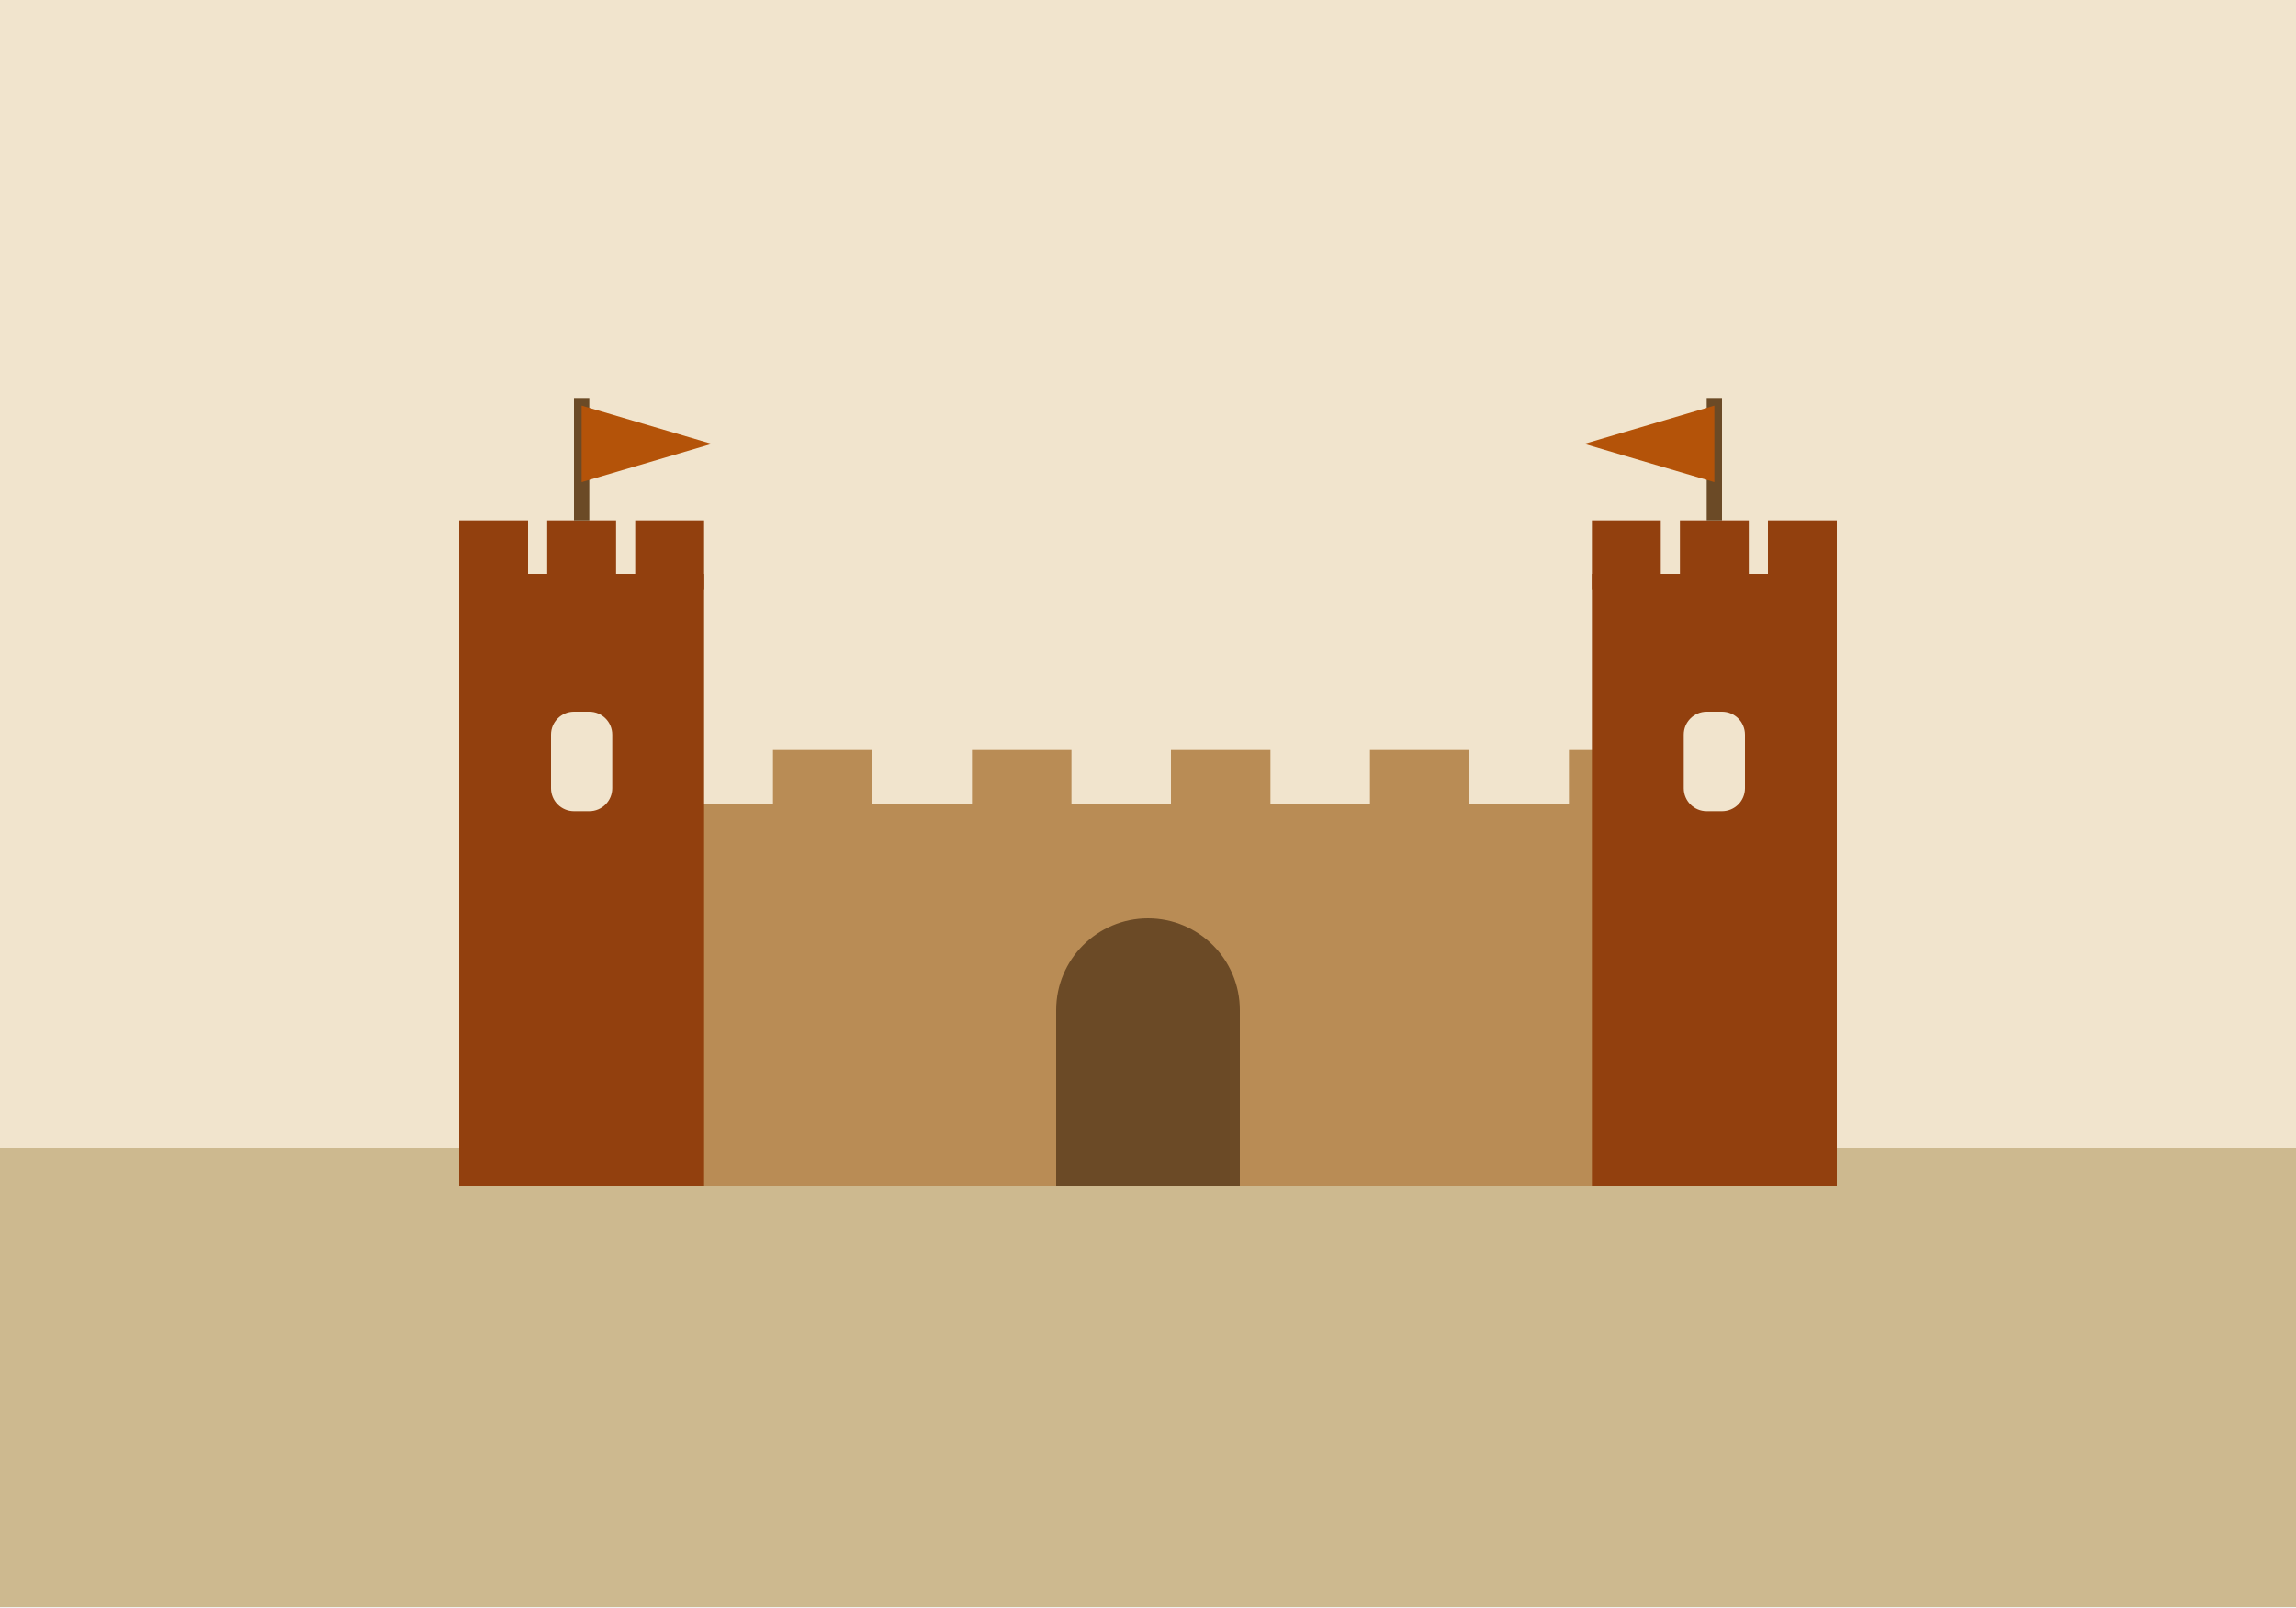
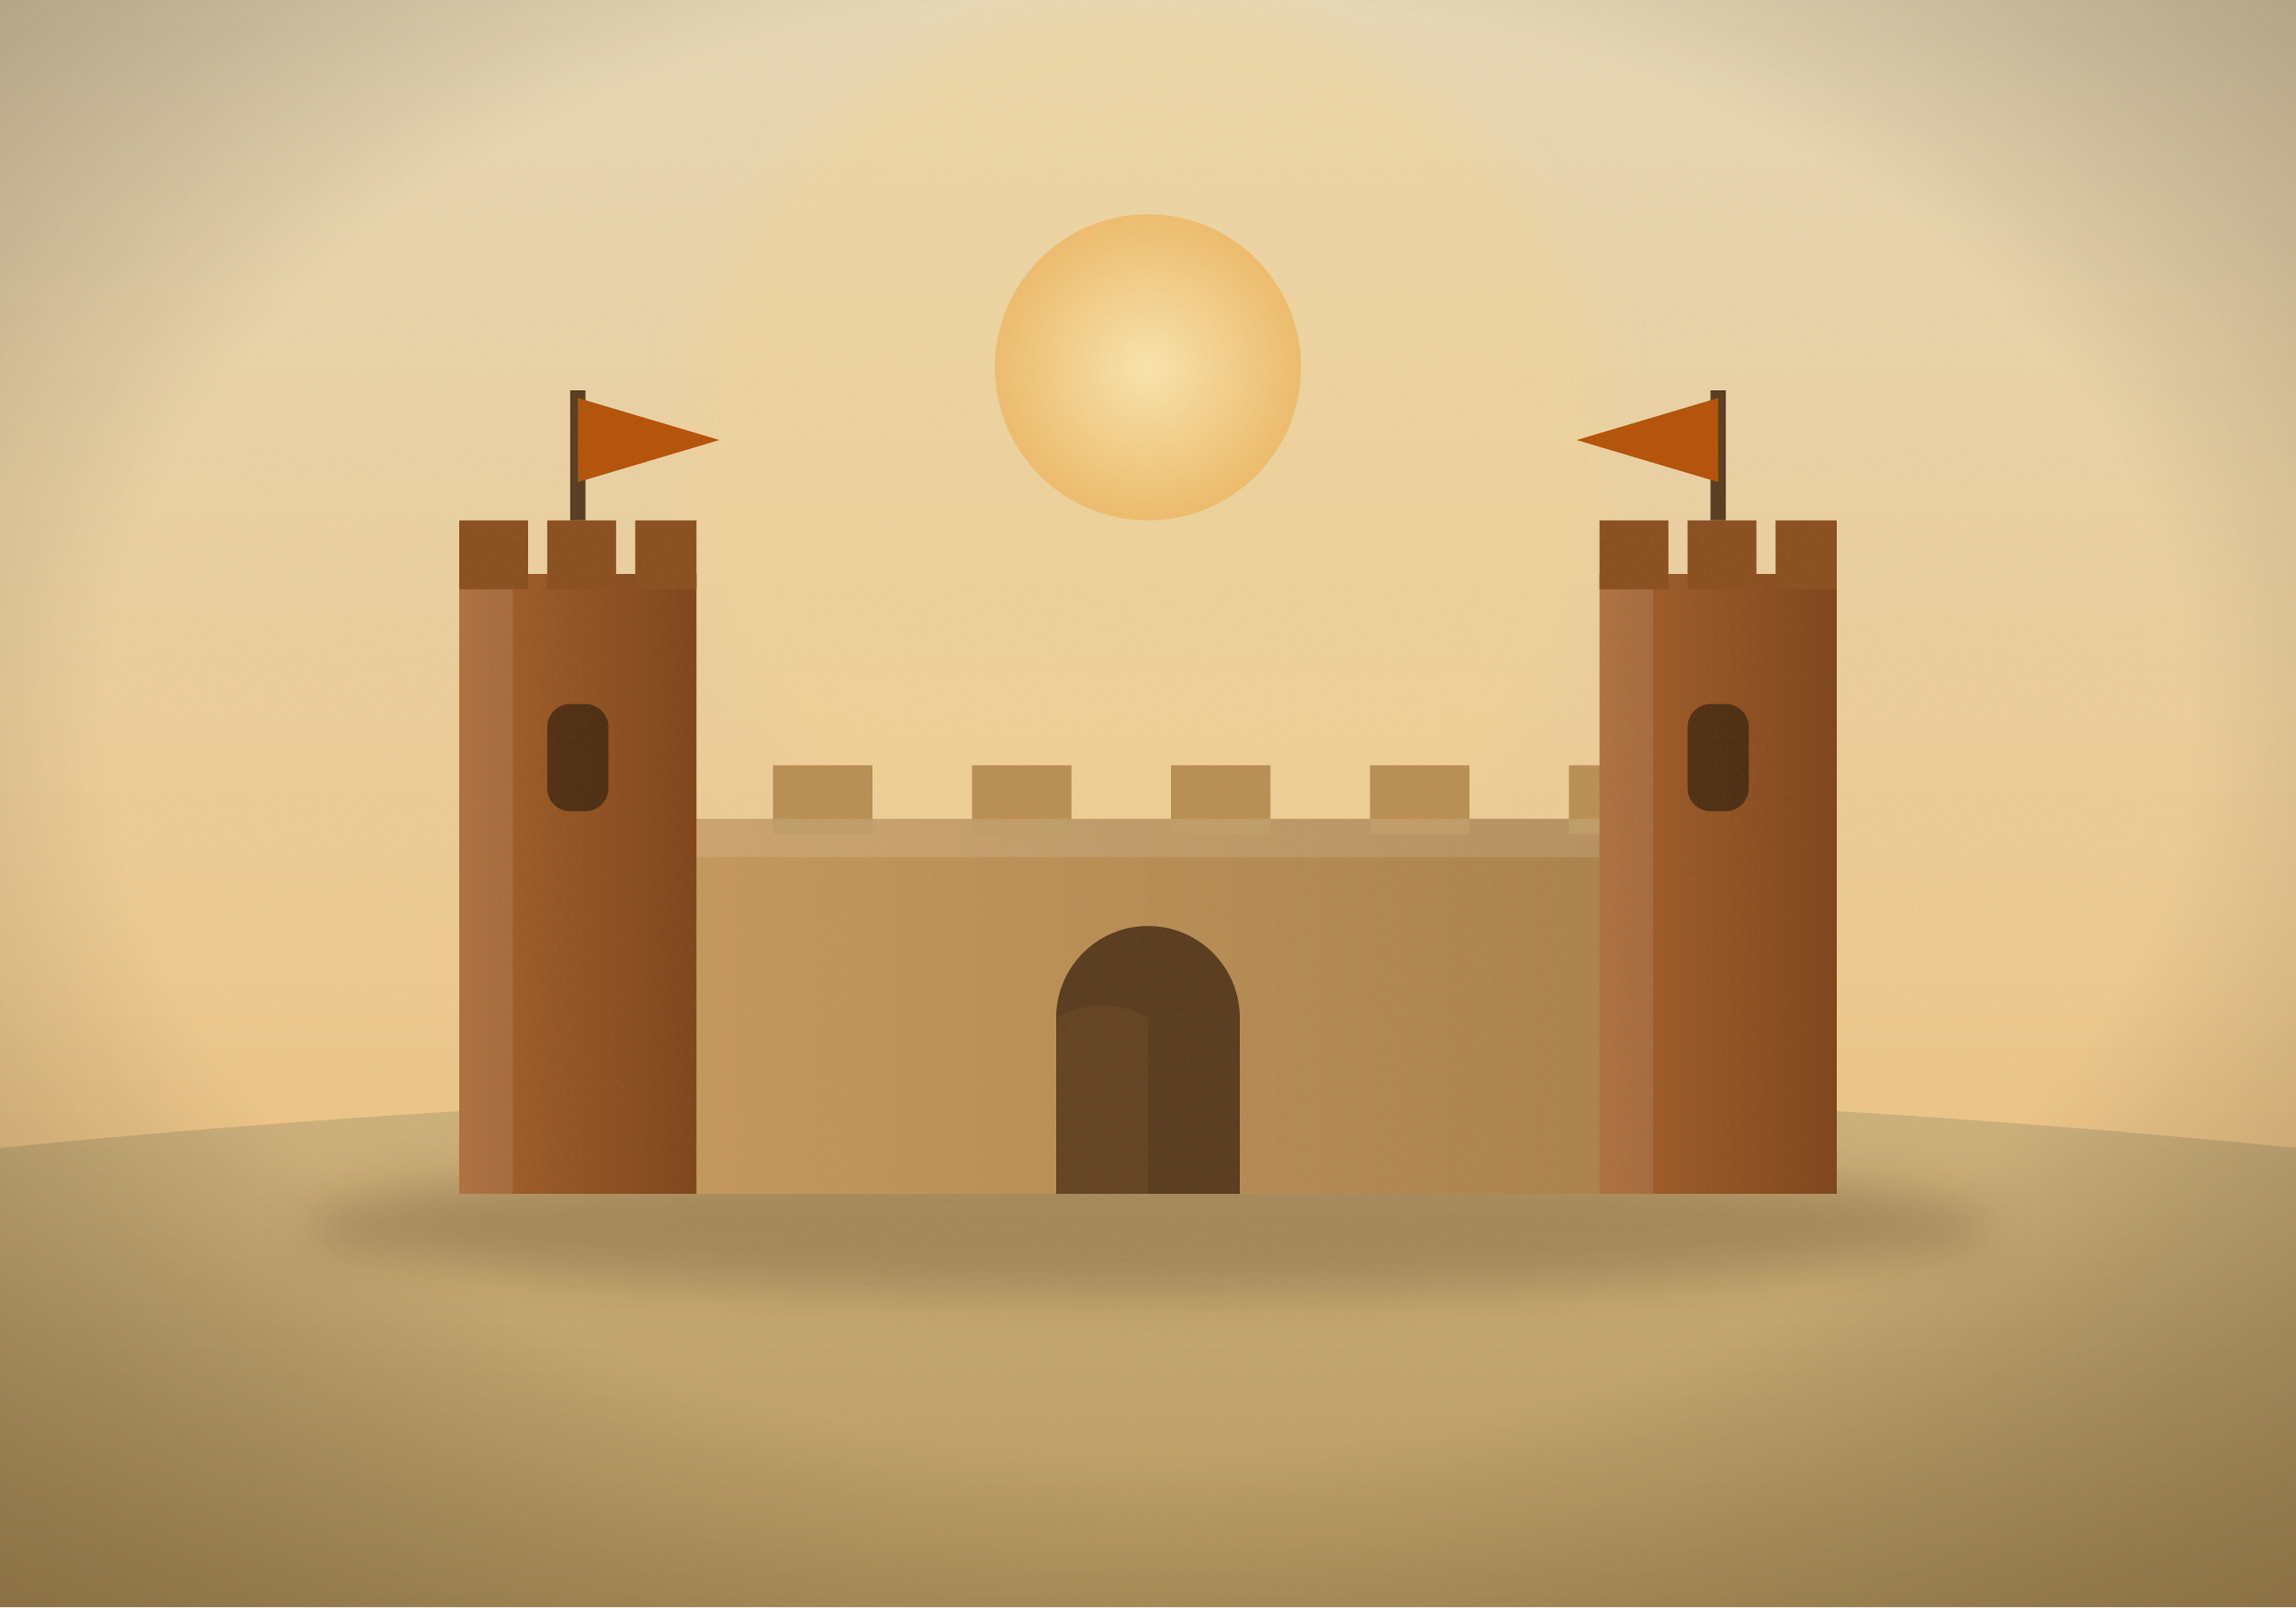
<svg xmlns="http://www.w3.org/2000/svg" width="600" height="420" viewBox="0 0 600 420">
-   <rect width="600" height="420" fill="#f1e4cd" />
-   <rect y="300" width="600" height="120" fill="#cdb98f" />
-   <rect x="150" y="210" width="300" height="100" fill="#b98c55" />
-   <g fill="#b98c55">
-     <rect x="150" y="196" width="26" height="20" />
-     <rect x="202" y="196" width="26" height="20" />
-     <rect x="254" y="196" width="26" height="20" />
-     <rect x="306" y="196" width="26" height="20" />
-     <rect x="358" y="196" width="26" height="20" />
-     <rect x="410" y="196" width="26" height="20" />
+   <defs>
+     <linearGradient id="skyC" x1="0" y1="0" x2="0" y2="1">
+       <stop offset="0" stop-color="#e7d7b4" />
+       <stop offset="0.6" stop-color="#ecc98f" />
+       <stop offset="1" stop-color="#e7b56e" />
+     </linearGradient>
+     <linearGradient id="groundC" x1="0" y1="0" x2="0" y2="1">
+       <stop offset="0" stop-color="#cdb07a" />
+       <stop offset="1" stop-color="#b8995f" />
+     </linearGradient>
+     <linearGradient id="wallC" x1="0" y1="0" x2="1" y2="0">
+       <stop offset="0" stop-color="#c79a5e" />
+       <stop offset="1" stop-color="#a87f49" />
+     </linearGradient>
+     <linearGradient id="towerC" x1="0" y1="0" x2="1" y2="0">
+       <stop offset="0" stop-color="#a5612b" />
+       <stop offset="1" stop-color="#7e451b" />
+     </linearGradient>
+     <radialGradient id="sunC" cx="0.5" cy="0.5" r="0.5">
+       <stop offset="0" stop-color="#fbe6ad" />
+       <stop offset="1" stop-color="#eeb863" />
+     </radialGradient>
+     <radialGradient id="vignC" cx="0.5" cy="0.45" r="0.75">
+       <stop offset="0.6" stop-color="#000000" stop-opacity="0" />
+       <stop offset="1" stop-color="#37230c" stop-opacity="0.36" />
+     </radialGradient>
+     <filter id="softC" x="-30%" y="-30%" width="160%" height="160%">
+       <feGaussianBlur stdDeviation="6" />
+     </filter>
+     <filter id="grainC" x="0" y="0" width="100%" height="100%">
+       <feTurbulence type="fractalNoise" baseFrequency="0.9" numOctaves="2" stitchTiles="stitch" />
+       <feColorMatrix type="saturate" values="0" />
+       <feComponentTransfer>
+         <feFuncA type="linear" slope="0.08" />
+       </feComponentTransfer>
+     </filter>
+   </defs>
+   <rect width="600" height="420" fill="url(#skyC)" />
+   <circle cx="300" cy="120" r="120" fill="#f4d491" opacity="0.35" filter="url(#softC)" />
+   <circle cx="300" cy="96" r="40" fill="url(#sunC)" opacity="0.85" />
+   <path d="M0 300 Q 300 270 600 300 V420 H0 Z" fill="url(#groundC)" />
+   <ellipse cx="300" cy="320" rx="220" ry="18" fill="#3a230c" opacity="0.25" filter="url(#softC)" />
+   <rect x="150" y="214" width="300" height="98" fill="url(#wallC)" />
+   <g fill="#b88f53">
+     <rect x="150" y="200" width="26" height="18" />
+     <rect x="202" y="200" width="26" height="18" />
+     <rect x="254" y="200" width="26" height="18" />
+     <rect x="306" y="200" width="26" height="18" />
+     <rect x="358" y="200" width="26" height="18" />
+     <rect x="410" y="200" width="26" height="18" />
  </g>
-   <path d="M276 310 v-46 a24 24 0 0 1 48 0 v46 z" fill="#6b4a26" />
-   <g fill="#92400e">
-     <rect x="120" y="150" width="64" height="160" />
-     <rect x="416" y="150" width="64" height="160" />
+   <rect x="150" y="214" width="300" height="10" fill="#ffffff" opacity="0.12" />
+   <path d="M276 312 v-46 a24 24 0 0 1 48 0 v46 z" fill="#5a3c1f" />
+   <path d="M276 312 v-46 a24 24 0 0 1 24 0 v46 z" fill="#6a4824" opacity="0.6" />
+   <g>
+     <rect x="120" y="150" width="62" height="162" fill="url(#towerC)" />
+     <rect x="418" y="150" width="62" height="162" fill="url(#towerC)" />
+     <rect x="120" y="150" width="14" height="162" fill="#ffffff" opacity="0.1" />
+     <rect x="418" y="150" width="14" height="162" fill="#ffffff" opacity="0.1" />
  </g>
-   <g fill="#92400e">
+   <g fill="#8a4f1f">
    <rect x="120" y="136" width="18" height="18" />
    <rect x="143" y="136" width="18" height="18" />
-     <rect x="166" y="136" width="18" height="18" />
-     <rect x="416" y="136" width="18" height="18" />
-     <rect x="439" y="136" width="18" height="18" />
-     <rect x="462" y="136" width="18" height="18" />
+     <rect x="166" y="136" width="16" height="18" />
+     <rect x="418" y="136" width="18" height="18" />
+     <rect x="441" y="136" width="18" height="18" />
+     <rect x="464" y="136" width="16" height="18" />
  </g>
-   <g fill="#f1e4cd">
-     <rect x="144" y="186" width="16" height="26" rx="6" />
-     <rect x="440" y="186" width="16" height="26" rx="6" />
+   <g fill="#3a230c" opacity="0.75">
+     <rect x="143" y="184" width="16" height="28" rx="6" />
+     <rect x="441" y="184" width="16" height="28" rx="6" />
  </g>
  <g>
-     <line x1="152" y1="136" x2="152" y2="104" stroke="#6b4a26" stroke-width="4" />
-     <polygon points="152,106 186,116 152,126" fill="#b45309" />
-     <line x1="448" y1="136" x2="448" y2="104" stroke="#6b4a26" stroke-width="4" />
-     <polygon points="448,106 414,116 448,126" fill="#b45309" />
+     <line x1="151" y1="136" x2="151" y2="102" stroke="#5a3c1f" stroke-width="4" />
+     <polygon points="151,104 188,115 151,126" fill="#b45309" />
+     <line x1="449" y1="136" x2="449" y2="102" stroke="#5a3c1f" stroke-width="4" />
+     <polygon points="449,104 412,115 449,126" fill="#b45309" />
  </g>
+   <rect width="600" height="420" filter="url(#grainC)" opacity="0.5" />
+   <rect width="600" height="420" fill="url(#vignC)" />
</svg>
